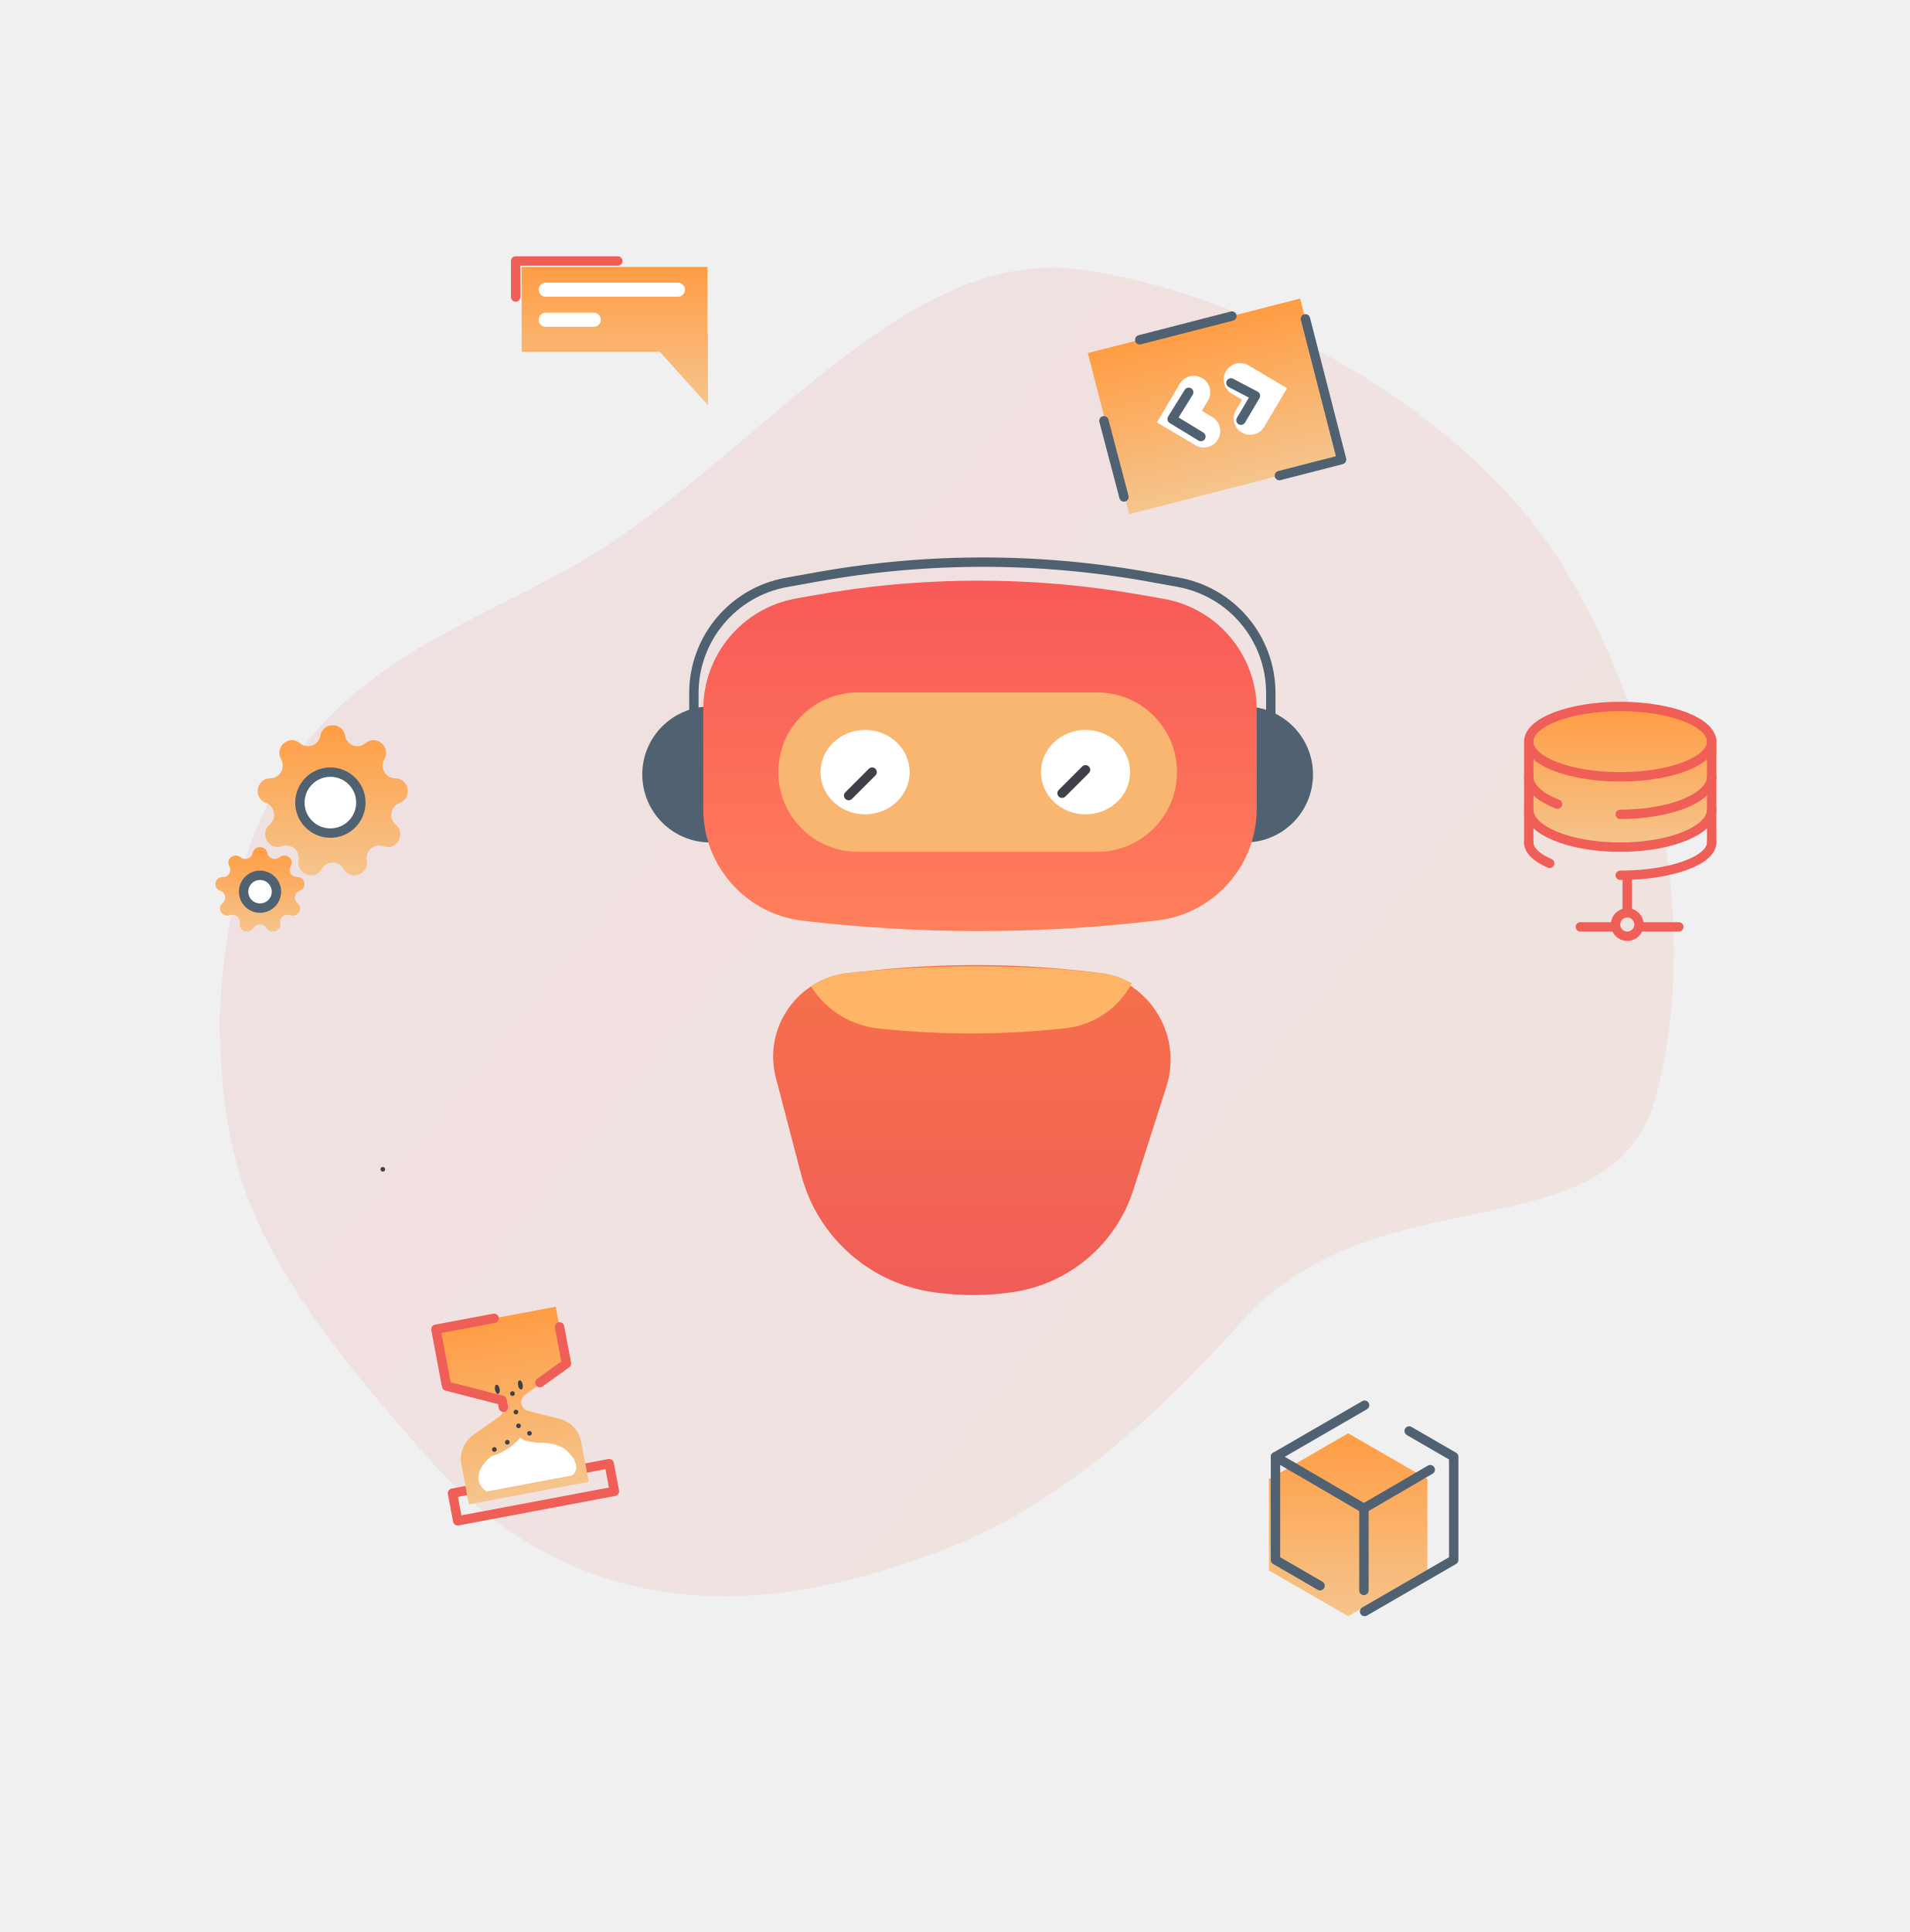
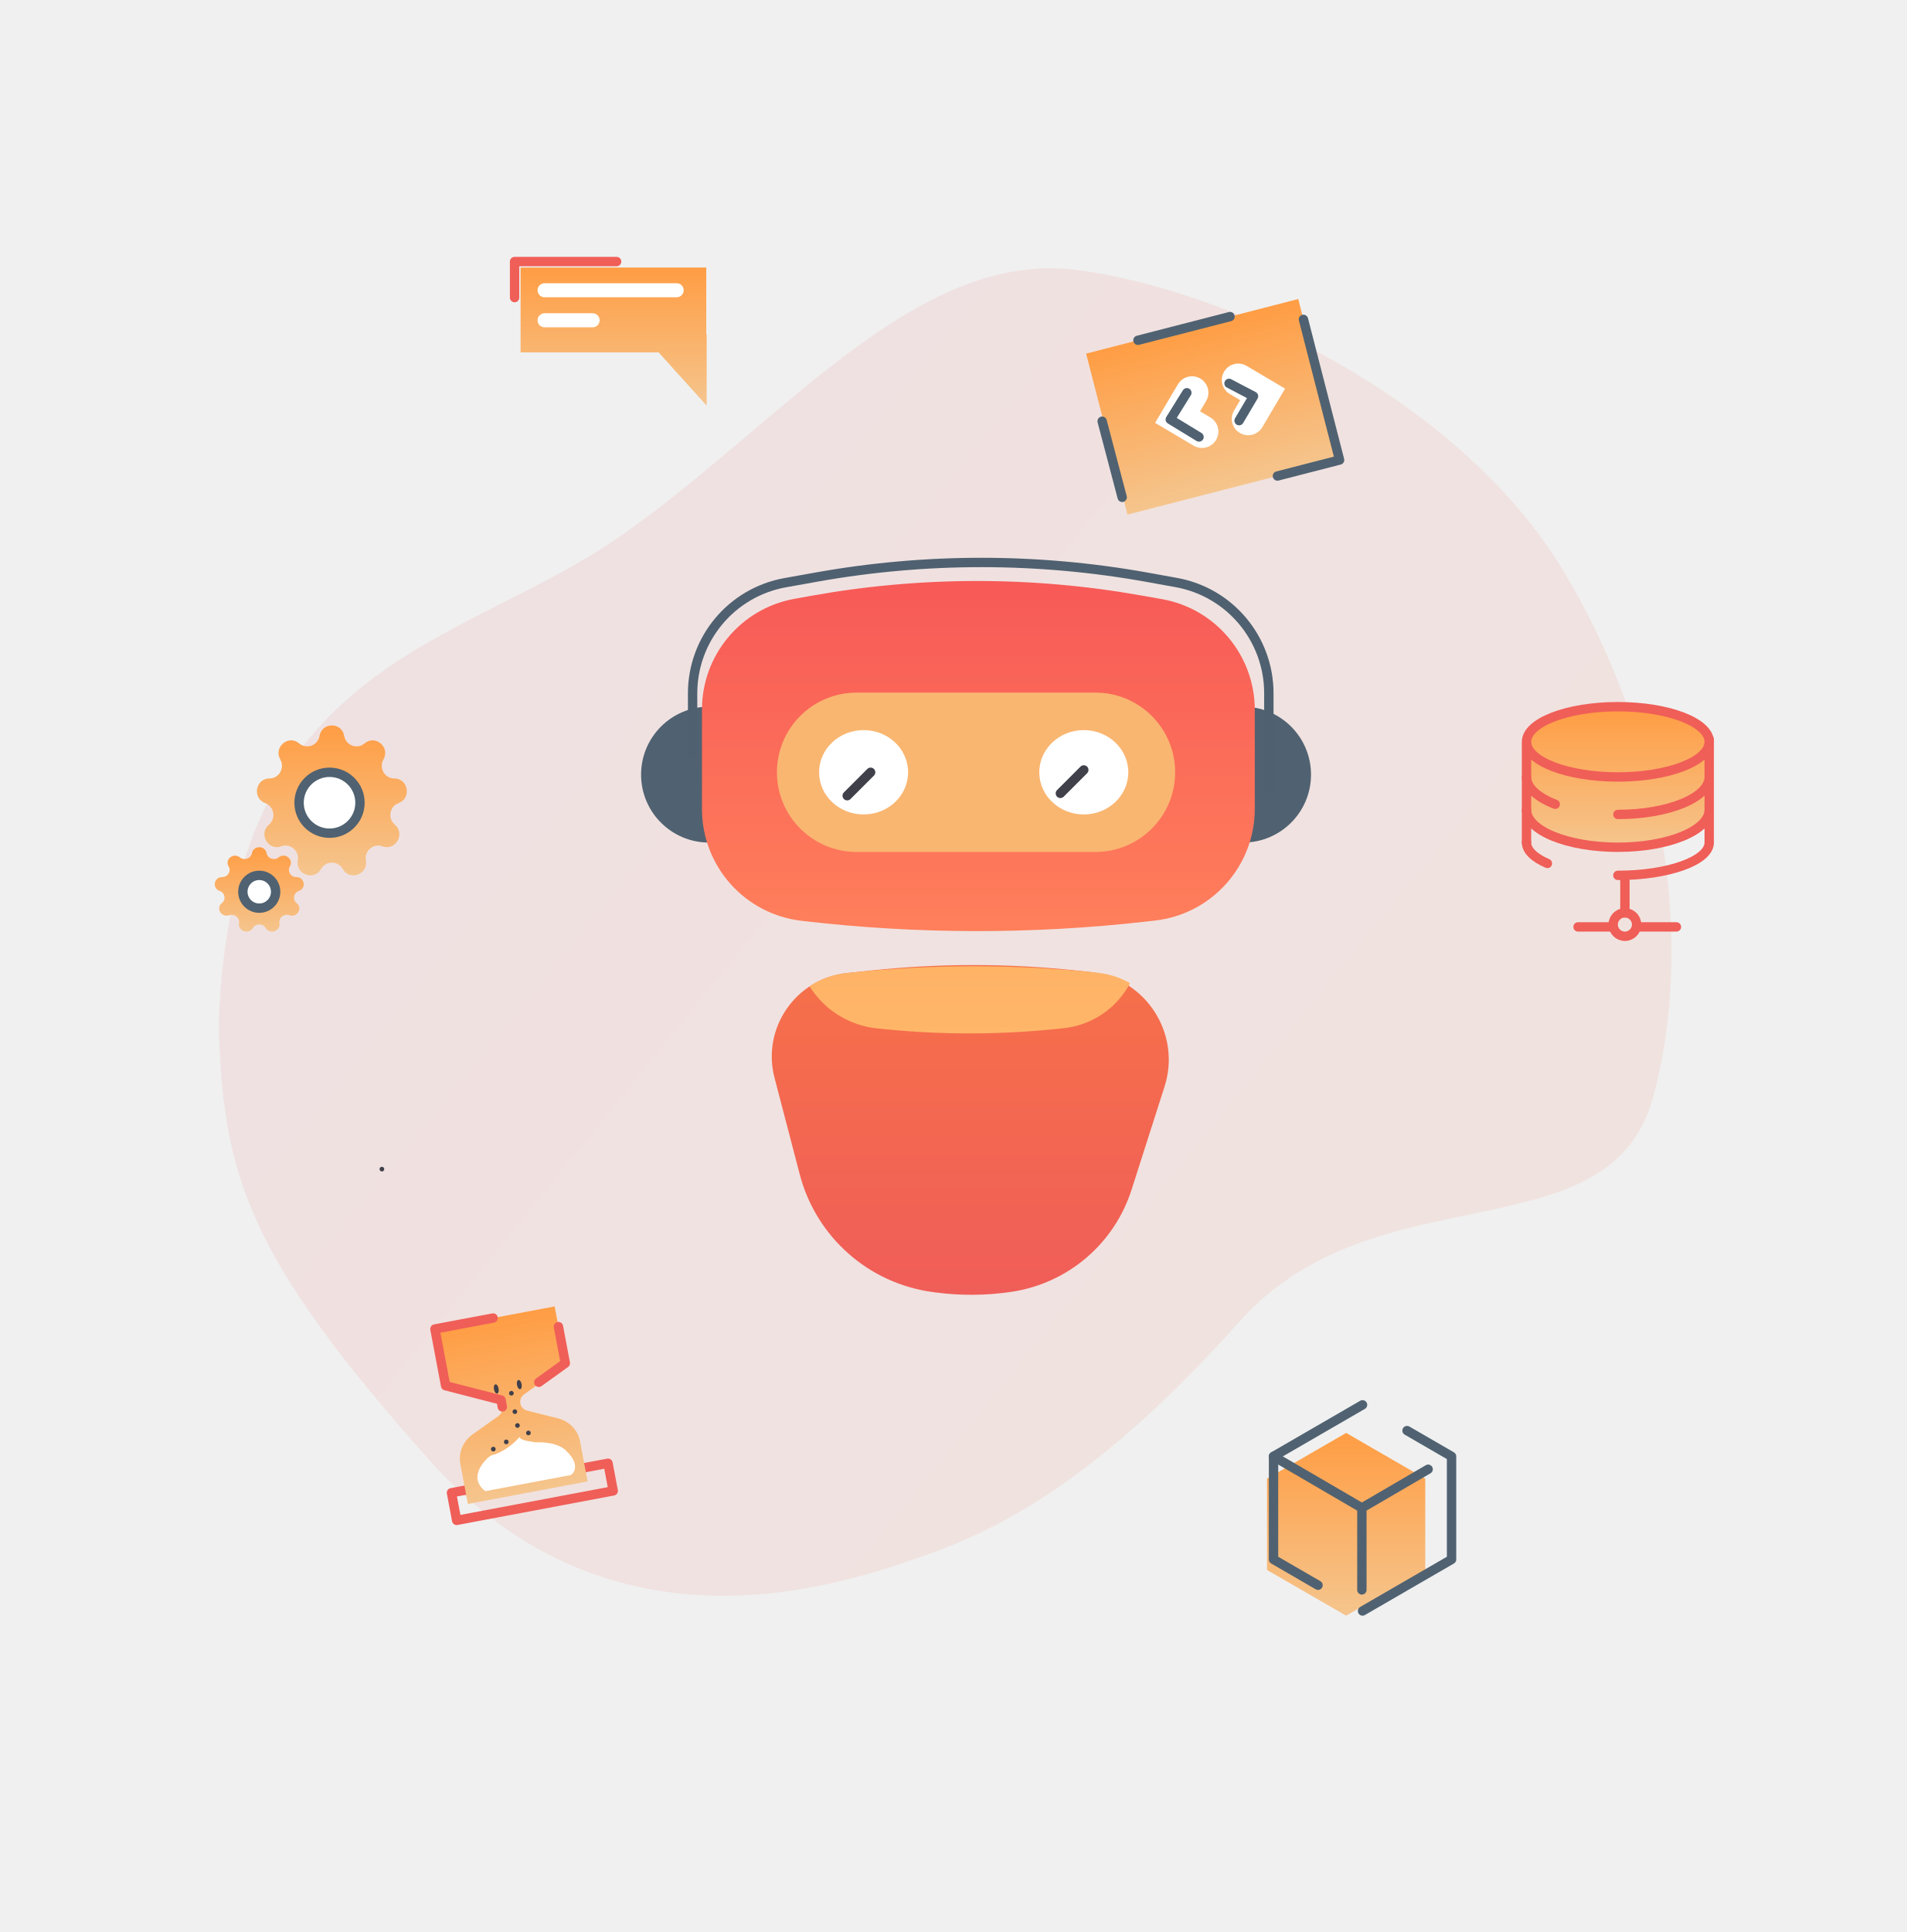
- <svg xmlns="http://www.w3.org/2000/svg" width="509" height="515" viewBox="0 0 407 412" fill="none">
+ <svg xmlns="http://www.w3.org/2000/svg" width="458" height="464" viewBox="0 0 407 412" fill="none">
  <path opacity="0.1" d="M131.837 114.657C166.326 90.891 195.183 52.782 230.147 57.478C265.103 62.25 312.596 86.653 333.614 121.517C354.641 156.303 362.184 199.881 352.858 234.064C343.473 268.158 293.654 249.334 264.728 281.74C235.812 314.068 215.179 325.544 197.838 331.657C180.498 337.769 131.034 355.508 91.838 311.656C52.642 267.805 47.465 250.501 46.694 217.943C49.575 140.941 97.356 138.345 131.837 114.657Z" fill="url(#paint0_linear_2373_75)" />
  <path d="M277.109 63.657L231.838 75.303L240.666 109.656L285.937 98.01L277.109 63.657Z" fill="url(#paint1_linear_2373_75)" />
  <path d="M242.896 72.458L262.55 67.402M272.669 101.423L285.937 98.01L278.223 67.993" stroke="#506271" stroke-width="2" stroke-linecap="round" stroke-linejoin="round" />
  <path d="M235.258 89.731L239.532 105.975" stroke="#506271" stroke-width="2" stroke-linecap="round" stroke-linejoin="round" />
  <path d="M254.437 83.643L251.355 88.854L256.566 91.937" stroke="white" stroke-width="7" stroke-linecap="round" />
  <path d="M266.43 89.221L269.513 84.01L264.302 80.928" stroke="white" stroke-width="7" stroke-linecap="round" />
  <path d="M253.338 83.656L249.798 89.356L255.934 93.096" stroke="#506271" stroke-width="2" stroke-linecap="round" stroke-linejoin="round" />
  <path d="M264.484 89.61L267.567 84.399L262.338 81.656" stroke="#506271" stroke-width="2" stroke-linecap="round" stroke-linejoin="round" />
  <path fill-rule="evenodd" clip-rule="evenodd" d="M365.232 167.07C365.429 166.619 365.532 166.155 365.532 165.681C365.532 165.201 365.588 164.459 365.652 163.612C365.838 161.165 366.091 157.839 365.248 157.41C364.485 157.02 363.715 156.497 362.863 155.917C359.658 153.737 355.285 150.762 345.685 151.157C331.529 151.739 329.848 153.409 328.02 155.224C327.544 155.697 327.058 156.18 326.338 156.656C325.632 156.656 325.754 161.832 325.815 164.456C325.828 164.993 325.838 165.424 325.838 165.681C325.838 166.127 325.929 166.564 326.104 166.99H325.806V172.622H325.82C325.811 172.715 325.806 172.809 325.806 172.904C325.806 177.103 334.632 180.507 345.519 180.507C356.406 180.507 365.232 177.103 365.232 172.904C365.232 172.809 365.227 172.715 365.218 172.622H365.232V167.07Z" fill="url(#paint2_linear_2373_75)" />
  <ellipse cx="345.338" cy="158.156" rx="19.5" ry="7.5" stroke="#F05E58" stroke-width="2" stroke-linecap="round" stroke-linejoin="round" />
  <path d="M325.838 172.656C325.838 177.075 334.568 180.656 345.338 180.656C356.108 180.656 364.838 177.075 364.838 172.656" stroke="#F05E58" stroke-width="2" stroke-linecap="round" stroke-linejoin="round" />
  <path d="M325.838 179.656C325.838 181.349 327.511 182.901 330.295 184.111M364.838 179.656C364.838 183.522 356.108 186.656 345.338 186.656" stroke="#F05E58" stroke-width="2" stroke-linecap="round" stroke-linejoin="round" />
  <path d="M325.838 158.656V179.656" stroke="#F05E58" stroke-width="2" stroke-linecap="round" stroke-linejoin="round" />
  <path d="M364.838 157.656V179.656" stroke="#F05E58" stroke-width="2" stroke-linecap="round" stroke-linejoin="round" />
  <path d="M325.838 165.656C325.838 167.951 328.193 170.021 331.967 171.479M364.838 165.656C364.838 170.075 356.108 173.656 345.338 173.656" stroke="#F05E58" stroke-width="2" stroke-linecap="round" stroke-linejoin="round" />
  <path d="M346.838 187.656V194.656" stroke="#F05E58" stroke-width="2" stroke-linecap="round" stroke-linejoin="round" />
  <path d="M357.838 197.656L349.838 197.656" stroke="#F05E58" stroke-width="2" stroke-linecap="round" stroke-linejoin="round" />
  <path d="M343.838 197.656L336.838 197.656" stroke="#F05E58" stroke-width="2" stroke-linecap="round" stroke-linejoin="round" />
  <circle cx="346.838" cy="197.156" r="2.5" stroke="#F05E58" stroke-width="2" stroke-linecap="round" stroke-linejoin="round" />
  <path d="M150.752 56.938V71.191H150.838V86.406L140.589 75.04H111.119V56.938H150.752Z" fill="url(#paint3_linear_2373_75)" />
  <path d="M109.838 63.344V55.657H131.619" stroke="#F05E58" stroke-width="2" stroke-linecap="round" stroke-linejoin="round" />
  <path d="M144.432 61.782H116.244" stroke="white" stroke-width="3" stroke-linecap="round" stroke-linejoin="round" />
  <path d="M126.494 68.188H116.244" stroke="white" stroke-width="3" stroke-linecap="round" stroke-linejoin="round" />
  <circle cx="81.516" cy="249.353" r="0.5" transform="rotate(-10.6668 81.516 249.353)" fill="#40404B" />
  <rect width="34" height="6" transform="matrix(-0.98272 0.185098 0.185098 0.98272 129.781 312.126)" stroke="#F05E58" stroke-width="2" stroke-linecap="round" stroke-linejoin="round" />
  <path d="M120.004 287.232C120.453 289.614 119.425 292.058 117.356 293.526L111.893 297.405C111.247 297.863 110.926 298.626 111.066 299.37C111.206 300.114 111.783 300.708 112.551 300.9L119.051 302.525C121.512 303.14 123.359 305.043 123.807 307.425L125.423 316L99.872 320.813L98.257 312.237C97.808 309.855 98.836 307.412 100.905 305.943L106.368 302.064C107.014 301.606 107.335 300.843 107.195 300.099C107.055 299.356 106.478 298.762 105.71 298.57L99.21 296.944C96.749 296.329 94.902 294.427 94.453 292.045L92.838 283.469L118.389 278.657L120.004 287.232Z" fill="url(#paint4_linear_2373_75)" />
  <path d="M119.2 282.965L120.67 290.768L115.007 294.844M107.223 300.094L106.945 298.62L105.256 298.186L101.877 297.317L95.119 295.58L92.838 283.469L105.258 281.13" stroke="#F05E58" stroke-width="2" stroke-linecap="round" stroke-linejoin="round" />
  <path d="M121.865 314.635L103.598 318.076C99.359 314.883 104.362 310.549 104.889 310.45C107.671 309.766 110.042 307.55 110.88 306.528C111.201 307.266 112.679 307.386 114.369 307.667C118.342 307.517 120.037 308.794 120.461 309.113C123.77 312.002 122.776 313.998 121.865 314.635Z" fill="white" />
  <ellipse cx="105.933" cy="296.266" rx="0.5" ry="1" transform="rotate(-10.6668 105.933 296.266)" fill="#40404B" />
  <circle cx="112.79" cy="305.66" r="0.5" transform="rotate(-10.6668 112.79 305.66)" fill="#40404B" />
  <circle cx="105.298" cy="309.106" r="0.5" transform="rotate(-10.6668 105.298 309.106)" fill="#40404B" />
  <circle cx="108.062" cy="307.568" r="0.5" transform="rotate(-10.6668 108.062 307.568)" fill="#40404B" />
  <circle cx="109.159" cy="297.185" r="0.5" transform="rotate(-10.6668 109.159 297.185)" fill="#40404B" />
  <circle cx="109.899" cy="301.116" r="0.5" transform="rotate(-10.6668 109.899 301.116)" fill="#40404B" />
  <path d="M111.338 295.248C111.44 295.791 111.303 296.272 111.032 296.324C110.76 296.375 110.457 295.976 110.355 295.433C110.253 294.891 110.39 294.409 110.661 294.358C110.933 294.307 111.236 294.706 111.338 295.248Z" fill="#40404B" />
  <circle cx="110.454" cy="304.064" r="0.5" transform="rotate(-10.6668 110.454 304.064)" fill="#40404B" />
  <path d="M68.206 156.892C68.727 153.911 72.949 153.911 73.47 156.892C73.828 158.942 76.242 159.832 77.818 158.494C80.108 156.55 83.343 159.299 81.85 161.92C80.823 163.724 82.108 165.978 84.164 165.979C87.152 165.98 87.886 170.192 85.078 171.228C83.146 171.941 82.7 174.504 84.274 175.843C86.563 177.79 84.451 181.493 81.643 180.459C79.71 179.748 77.742 181.421 78.098 183.471C78.615 186.452 74.647 187.915 73.152 185.294C72.123 183.492 69.553 183.492 68.524 185.294C67.028 187.915 63.061 186.452 63.578 183.471C63.934 181.421 61.966 179.748 60.033 180.459C57.224 181.493 55.113 177.79 57.401 175.843C58.976 174.504 58.53 171.941 56.598 171.228C53.79 170.192 54.523 165.98 57.512 165.979C59.568 165.978 60.853 163.724 59.826 161.92C58.333 159.299 61.567 156.55 63.858 158.494C65.433 159.832 67.848 158.942 68.206 156.892Z" fill="url(#paint5_linear_2373_75)" />
  <path d="M53.775 181.914C54.084 180.237 56.591 180.237 56.901 181.914C57.113 183.067 58.547 183.568 59.482 182.815C60.842 181.722 62.763 183.268 61.876 184.742C61.267 185.757 62.029 187.025 63.25 187.025C65.025 187.026 65.46 189.395 63.793 189.978C62.646 190.379 62.381 191.821 63.316 192.574C64.674 193.669 63.421 195.752 61.753 195.17C60.606 194.77 59.437 195.711 59.648 196.865C59.956 198.541 57.6 199.364 56.712 197.89C56.101 196.876 54.575 196.876 53.964 197.89C53.076 199.364 50.72 198.541 51.027 196.865C51.239 195.711 50.07 194.77 48.923 195.17C47.255 195.752 46.001 193.669 47.36 192.574C48.295 191.821 48.03 190.379 46.883 189.978C45.216 189.395 45.651 187.026 47.426 187.025C48.646 187.025 49.409 185.757 48.799 184.742C47.913 183.268 49.834 181.722 51.193 182.815C52.129 183.568 53.563 183.067 53.775 181.914Z" fill="url(#paint6_linear_2373_75)" />
  <circle cx="70.338" cy="171.156" r="6.5" fill="white" stroke="#506271" stroke-width="2" stroke-linecap="round" stroke-linejoin="round" />
  <circle cx="55.338" cy="190.156" r="3.5" fill="white" stroke="#506271" stroke-width="2" stroke-linecap="round" stroke-linejoin="round" />
  <path d="M287.338 305.656L304.225 315.406V334.906L287.338 344.656L270.45 334.906V315.406L287.338 305.656Z" fill="url(#paint7_linear_2373_75)" />
  <path d="M290.838 299.656L271.838 310.656V332.656L281.338 338.156M290.838 343.656L309.838 332.656V310.656L300.338 305.156" stroke="#506271" stroke-width="2" stroke-linecap="round" stroke-linejoin="round" />
  <path d="M290.695 321.656L271.838 310.656M290.695 321.656L300.124 316.156L304.838 313.406M290.695 321.656V339.156" stroke="#506271" stroke-width="2" stroke-linecap="round" stroke-linejoin="round" />
  <path d="M165.325 229.87C162.549 219.25 169.88 208.652 180.796 207.503L186.192 206.935C200.583 205.42 215.093 205.42 229.484 206.935L232.605 207.264C244.482 208.514 252.213 220.359 248.575 231.734L241.532 253.756C237.848 265.277 227.95 273.712 215.992 275.523C210.583 276.342 205.086 276.39 199.664 275.665L199.103 275.59C185.421 273.761 174.203 263.841 170.713 250.486L165.325 229.87Z" fill="url(#paint8_linear_2373_75)" />
  <mask id="mask0_2373_75" style="mask-type:alpha" maskUnits="userSpaceOnUse" x="164" y="206" width="86" height="70">
    <path d="M165.305 229.795C162.54 219.215 169.844 208.656 180.72 207.511L181.364 207.443C198.965 205.591 216.711 205.591 234.311 207.443C245.308 208.601 252.466 219.568 249.097 230.1L238.103 264.478C236.519 269.431 232.263 273.058 227.121 273.837C214.33 275.774 201.329 275.887 188.507 274.173L186.52 273.907C180.449 273.096 175.471 268.694 173.923 262.768L165.305 229.795Z" fill="url(#paint9_linear_2373_75)" />
  </mask>
  <g mask="url(#mask0_2373_75)">
    <path d="M167.592 178.634C166.667 169.52 173.283 161.371 182.393 160.405L182.967 160.344C199.501 158.591 216.175 158.591 232.709 160.344C241.976 161.327 248.524 169.879 247.055 179.082L243.067 204.077C241.78 212.138 235.272 218.349 227.161 219.258C214.316 220.698 201.353 220.762 188.495 219.449L187.24 219.321C178.112 218.388 170.896 211.169 169.969 202.041L167.592 178.634Z" fill="url(#paint10_linear_2373_75)" />
  </g>
  <rect x="136.838" y="150.656" width="143" height="29" rx="14.5" fill="#506271" />
  <path d="M270.838 168.156V147.781C270.838 136.175 262.534 126.232 251.114 124.165L245.106 123.077C221.658 118.831 197.639 118.809 174.184 123.014L167.604 124.193C156.164 126.244 147.838 136.195 147.838 147.817V160.639" stroke="#4F6170" stroke-width="2" stroke-linecap="round" />
  <path d="M149.838 151.256C149.838 139.649 158.144 129.706 169.566 127.64L172.965 127.025C196.249 122.813 220.095 122.766 243.395 126.886L248.017 127.703C259.482 129.731 267.838 139.694 267.838 151.337V172.452C267.838 184.659 258.675 194.921 246.546 196.298L244.689 196.509C220.421 199.265 195.918 199.233 171.657 196.415L171.068 196.347C158.966 194.941 149.838 184.691 149.838 172.507V151.256Z" fill="url(#paint11_linear_2373_75)" />
  <rect x="165.838" y="147.656" width="85" height="34" rx="17" fill="#F9B671" />
  <ellipse cx="184.338" cy="164.656" rx="9.5" ry="9" fill="white" />
  <ellipse cx="231.338" cy="164.656" rx="9.5" ry="9" fill="white" />
  <path d="M226.338 169.156L231.338 164.156" stroke="#40404B" stroke-width="2" stroke-linecap="round" />
  <path d="M180.838 169.656L185.838 164.656" stroke="#40404B" stroke-width="2" stroke-linecap="round" />
  <defs>
    <linearGradient id="paint0_linear_2373_75" x1="96.877" y1="119.382" x2="309.283" y2="291.746" gradientUnits="userSpaceOnUse">
      <stop stop-color="#EE575C" />
      <stop offset="1" stop-color="#F67147" />
    </linearGradient>
    <linearGradient id="paint1_linear_2373_75" x1="254.473" y1="69.48" x2="263.311" y2="103.831" gradientUnits="userSpaceOnUse">
      <stop stop-color="#FF9D44" />
      <stop offset="1" stop-color="#F5C58D" />
    </linearGradient>
    <linearGradient id="paint2_linear_2373_75" x1="345.802" y1="151.121" x2="345.802" y2="180.507" gradientUnits="userSpaceOnUse">
      <stop stop-color="#FF9D44" />
      <stop offset="1" stop-color="#F5C58D" />
    </linearGradient>
    <linearGradient id="paint3_linear_2373_75" x1="130.979" y1="56.938" x2="130.979" y2="86.406" gradientUnits="userSpaceOnUse">
      <stop stop-color="#FF9D44" />
      <stop offset="1" stop-color="#F5C58D" />
    </linearGradient>
    <linearGradient id="paint4_linear_2373_75" x1="105.613" y1="281.063" x2="112.647" y2="318.406" gradientUnits="userSpaceOnUse">
      <stop stop-color="#FF9D44" />
      <stop offset="1" stop-color="#F5C58D" />
    </linearGradient>
    <linearGradient id="paint5_linear_2373_75" x1="70.838" y1="154.656" x2="70.838" y2="186.656" gradientUnits="userSpaceOnUse">
      <stop stop-color="#FF9D44" />
      <stop offset="1" stop-color="#F5C58D" />
    </linearGradient>
    <linearGradient id="paint6_linear_2373_75" x1="55.338" y1="180.656" x2="55.338" y2="198.656" gradientUnits="userSpaceOnUse">
      <stop stop-color="#FF9D44" />
      <stop offset="1" stop-color="#F5C58D" />
    </linearGradient>
    <linearGradient id="paint7_linear_2373_75" x1="287.338" y1="305.656" x2="287.338" y2="344.656" gradientUnits="userSpaceOnUse">
      <stop stop-color="#FF9D44" />
      <stop offset="1" stop-color="#F5C58D" />
    </linearGradient>
    <linearGradient id="paint8_linear_2373_75" x1="207.838" y1="204.656" x2="207.838" y2="276.758" gradientUnits="userSpaceOnUse">
      <stop stop-color="#F67149" />
      <stop offset="1" stop-color="#F05D58" />
    </linearGradient>
    <linearGradient id="paint9_linear_2373_75" x1="207.838" y1="204.656" x2="207.838" y2="276.758" gradientUnits="userSpaceOnUse">
      <stop stop-color="#FCA959" />
      <stop offset="1" stop-color="#FFB669" />
    </linearGradient>
    <linearGradient id="paint10_linear_2373_75" x1="207.838" y1="157.707" x2="207.838" y2="221.424" gradientUnits="userSpaceOnUse">
      <stop stop-color="#FCA959" />
      <stop offset="1" stop-color="#FFB669" />
    </linearGradient>
    <linearGradient id="paint11_linear_2373_75" x1="208.838" y1="120.656" x2="208.838" y2="200.656" gradientUnits="userSpaceOnUse">
      <stop stop-color="#F75857" />
      <stop offset="1" stop-color="#FF805B" />
    </linearGradient>
  </defs>
</svg>
